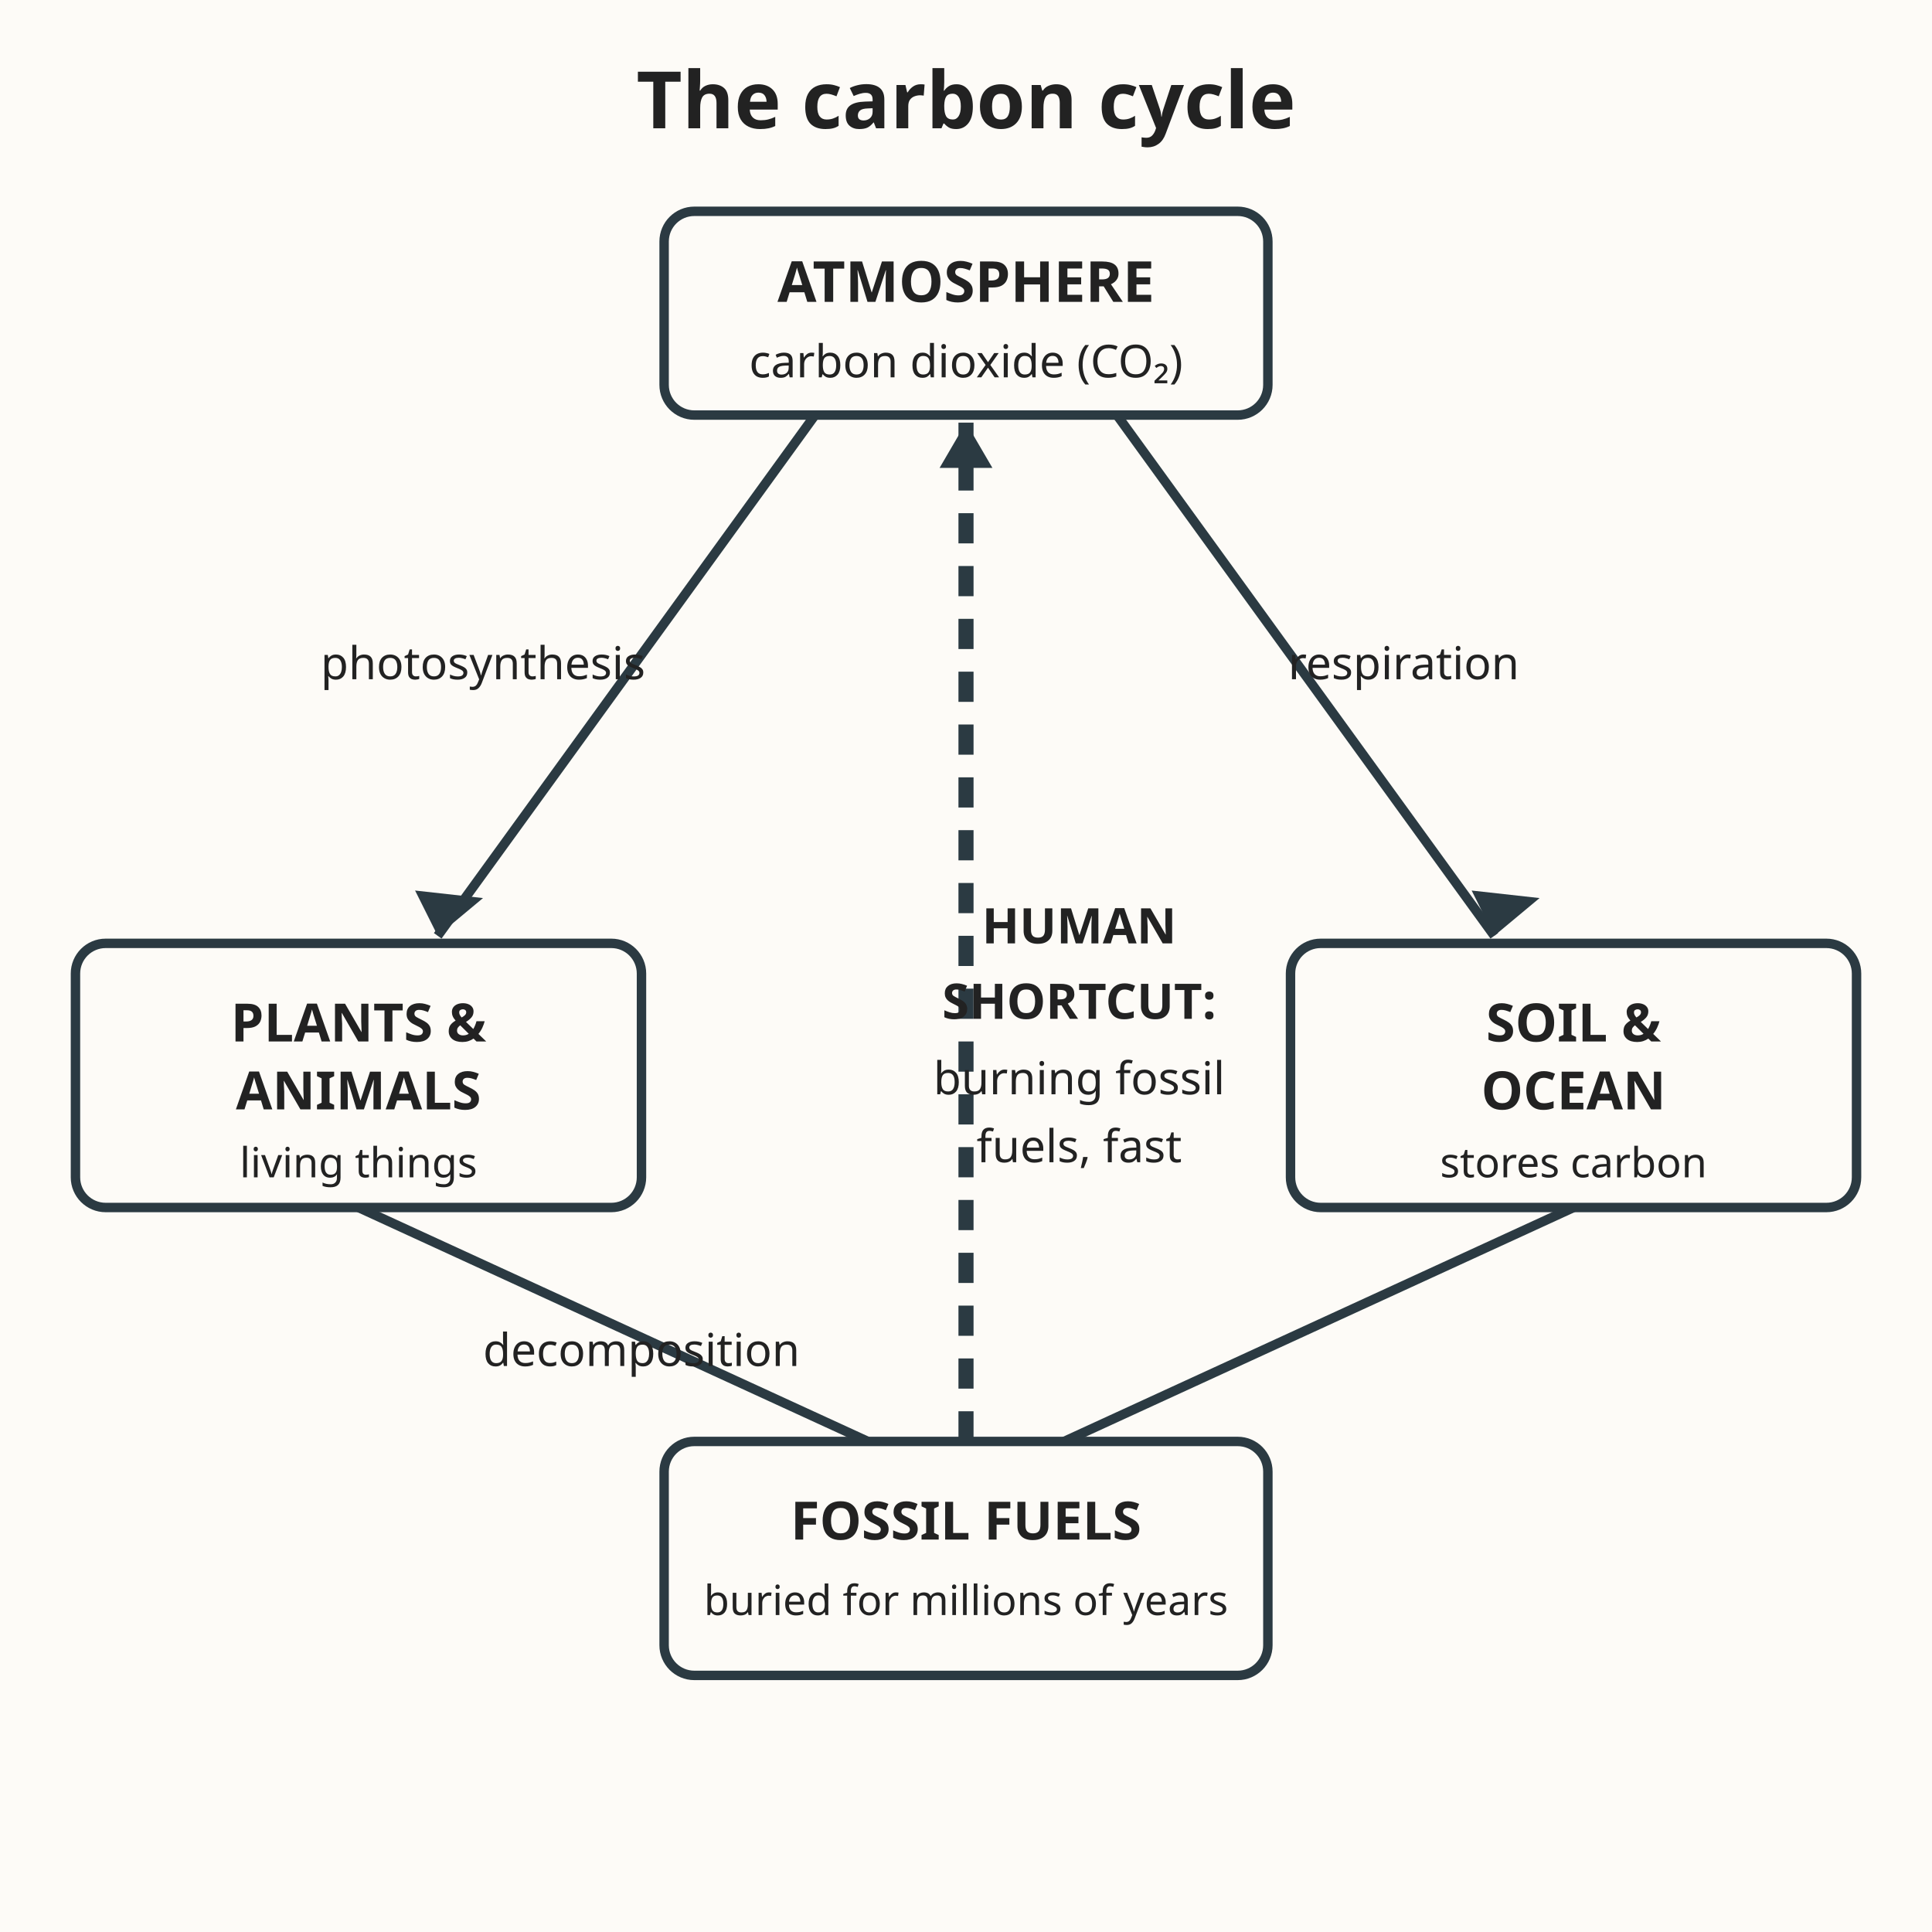
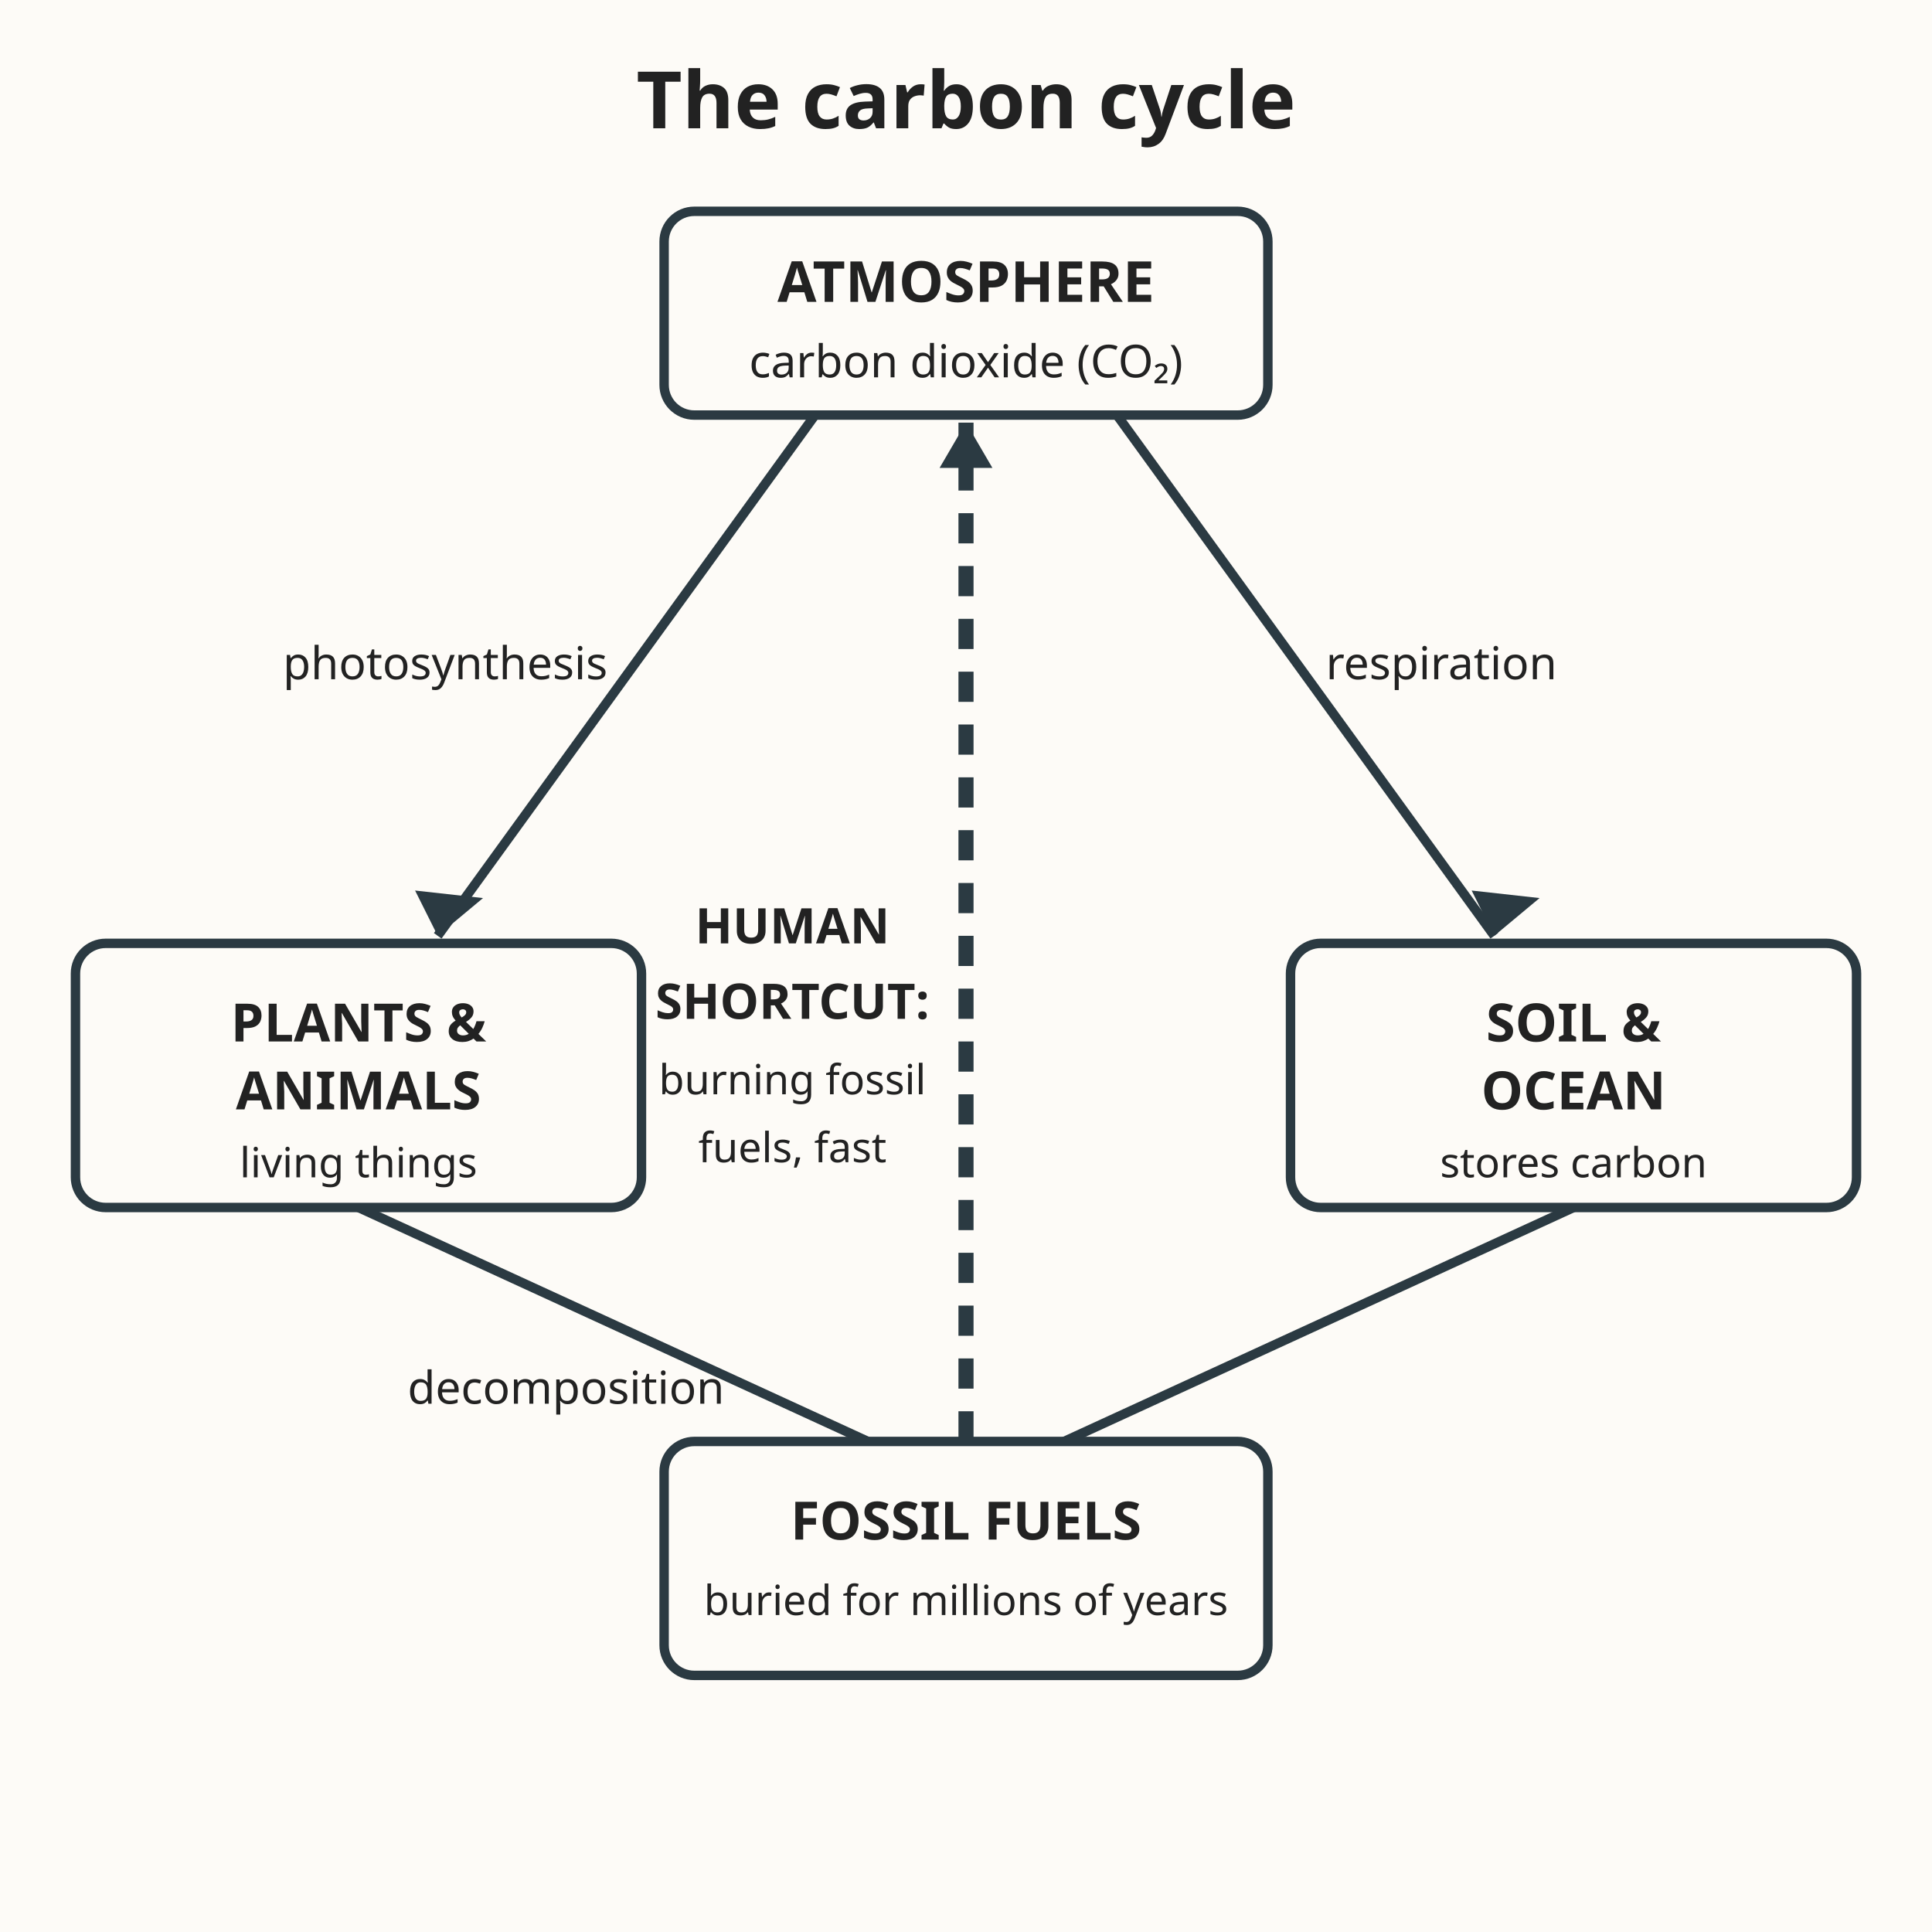
<svg xmlns="http://www.w3.org/2000/svg" viewBox="0 0 512 512" role="img" aria-labelledby="t d">
  <rect width="512" height="512" fill="#fdfbf7" />
  <text x="256" y="34" text-anchor="middle" font-family="sans-serif" font-size="21" font-weight="bold" fill="#222222">The carbon cycle</text>
  <rect x="176" y="56" width="160" height="54" rx="8" fill="#fdfbf7" stroke="#2b3a42" stroke-width="2.5" />
  <text x="256" y="80" text-anchor="middle" font-family="sans-serif" font-size="15" font-weight="bold" fill="#222222">ATMOSPHERE</text>
  <text x="256" y="100" text-anchor="middle" font-family="sans-serif" font-size="12" fill="#222222">carbon dioxide (CO₂)</text>
  <rect x="20" y="250" width="150" height="70" rx="8" fill="#fdfbf7" stroke="#2b3a42" stroke-width="2.5" />
  <text x="95" y="276" text-anchor="middle" font-family="sans-serif" font-size="14" font-weight="bold" fill="#222222">PLANTS &amp;</text>
  <text x="95" y="294" text-anchor="middle" font-family="sans-serif" font-size="14" font-weight="bold" fill="#222222">ANIMALS</text>
  <text x="95" y="312" text-anchor="middle" font-family="sans-serif" font-size="11" fill="#222222">living things</text>
  <rect x="342" y="250" width="150" height="70" rx="8" fill="#fdfbf7" stroke="#2b3a42" stroke-width="2.5" />
  <text x="417" y="276" text-anchor="middle" font-family="sans-serif" font-size="14" font-weight="bold" fill="#222222">SOIL &amp;</text>
  <text x="417" y="294" text-anchor="middle" font-family="sans-serif" font-size="14" font-weight="bold" fill="#222222">OCEAN</text>
  <text x="417" y="312" text-anchor="middle" font-family="sans-serif" font-size="11" fill="#222222">stores carbon</text>
  <rect x="176" y="382" width="160" height="62" rx="8" fill="#fdfbf7" stroke="#2b3a42" stroke-width="2.5" />
  <text x="256" y="408" text-anchor="middle" font-family="sans-serif" font-size="14" font-weight="bold" fill="#222222">FOSSIL FUELS</text>
  <text x="256" y="428" text-anchor="middle" font-family="sans-serif" font-size="11" fill="#222222">buried for millions of years</text>
  <line x1="216" y1="110" x2="116" y2="248" stroke="#2b3a42" stroke-width="2.5" />
  <polygon points="116,248 110,236 128,238" fill="#2b3a42" />
-   <text x="128" y="180" text-anchor="middle" font-family="sans-serif" font-size="12" fill="#222222">photosynthesis</text>
+   <text x="118" y="180" text-anchor="middle" font-family="sans-serif" font-size="12" fill="#222222">photosynthesis</text>
  <line x1="296" y1="110" x2="396" y2="248" stroke="#2b3a42" stroke-width="2.5" />
  <polygon points="396,248 390,236 408,238" fill="#2b3a42" />
-   <text x="372" y="180" text-anchor="middle" font-family="sans-serif" font-size="12" fill="#222222">respiration</text>
+   <text x="382" y="180" text-anchor="middle" font-family="sans-serif" font-size="12" fill="#222222">respiration</text>
  <line x1="95" y1="320" x2="230" y2="382" stroke="#2b3a42" stroke-width="2.5" />
  <line x1="417" y1="320" x2="282" y2="382" stroke="#2b3a42" stroke-width="2.5" />
-   <text x="170" y="362" text-anchor="middle" font-family="sans-serif" font-size="12" fill="#222222">decomposition</text>
+   <text x="150" y="372" text-anchor="middle" font-family="sans-serif" font-size="12" fill="#222222">decomposition</text>
  <line x1="256" y1="382" x2="256" y2="112" stroke="#2b3a42" stroke-width="4" stroke-dasharray="8 6" />
  <polygon points="256,112 249,124 263,124" fill="#2b3a42" />
-   <text x="286" y="250" text-anchor="middle" font-family="sans-serif" font-size="13" font-weight="bold" fill="#222222">HUMAN</text>
-   <text x="286" y="270" text-anchor="middle" font-family="sans-serif" font-size="13" font-weight="bold" fill="#222222">SHORTCUT:</text>
-   <text x="286" y="290" text-anchor="middle" font-family="sans-serif" font-size="12" fill="#222222">burning fossil</text>
-   <text x="286" y="308" text-anchor="middle" font-family="sans-serif" font-size="12" fill="#222222">fuels, fast</text>
+   <text x="210" y="250" text-anchor="middle" font-family="sans-serif" font-size="13" font-weight="bold" fill="#222222">HUMAN</text>
+   <text x="210" y="270" text-anchor="middle" font-family="sans-serif" font-size="13" font-weight="bold" fill="#222222">SHORTCUT:</text>
+   <text x="210" y="290" text-anchor="middle" font-family="sans-serif" font-size="11" fill="#222222">burning fossil</text>
+   <text x="210" y="308" text-anchor="middle" font-family="sans-serif" font-size="11" fill="#222222">fuels, fast</text>
</svg>
